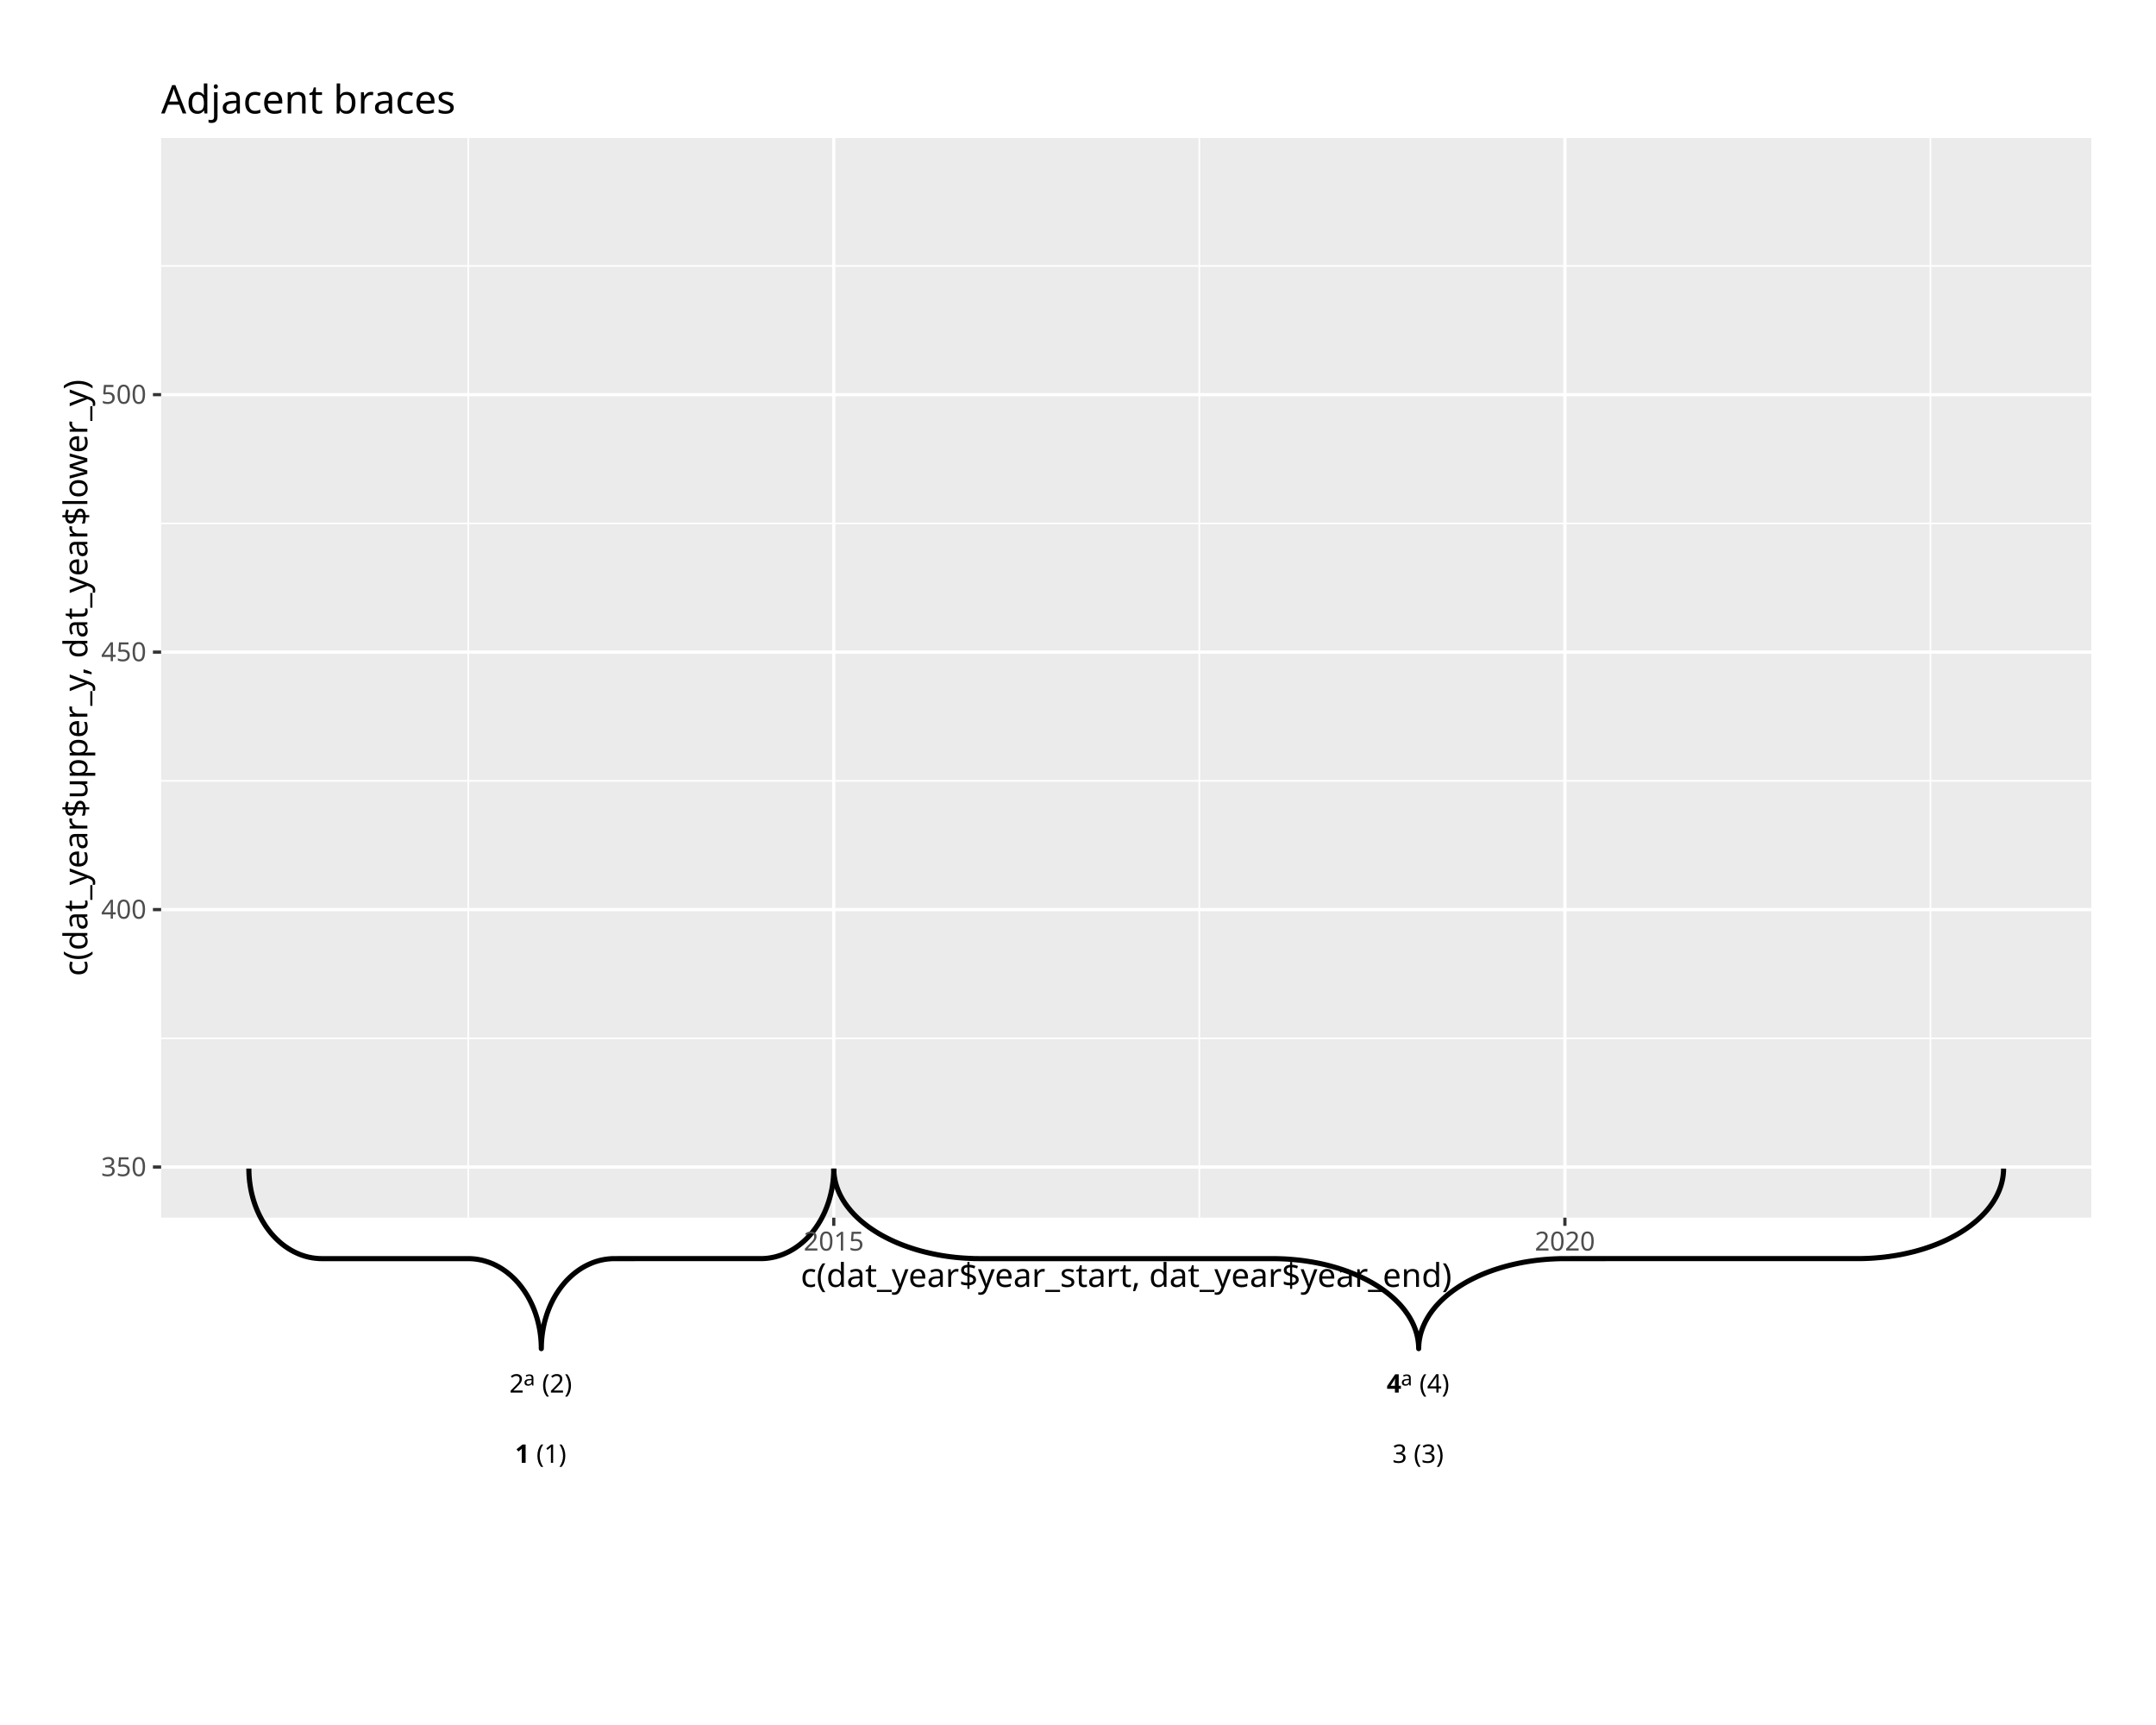
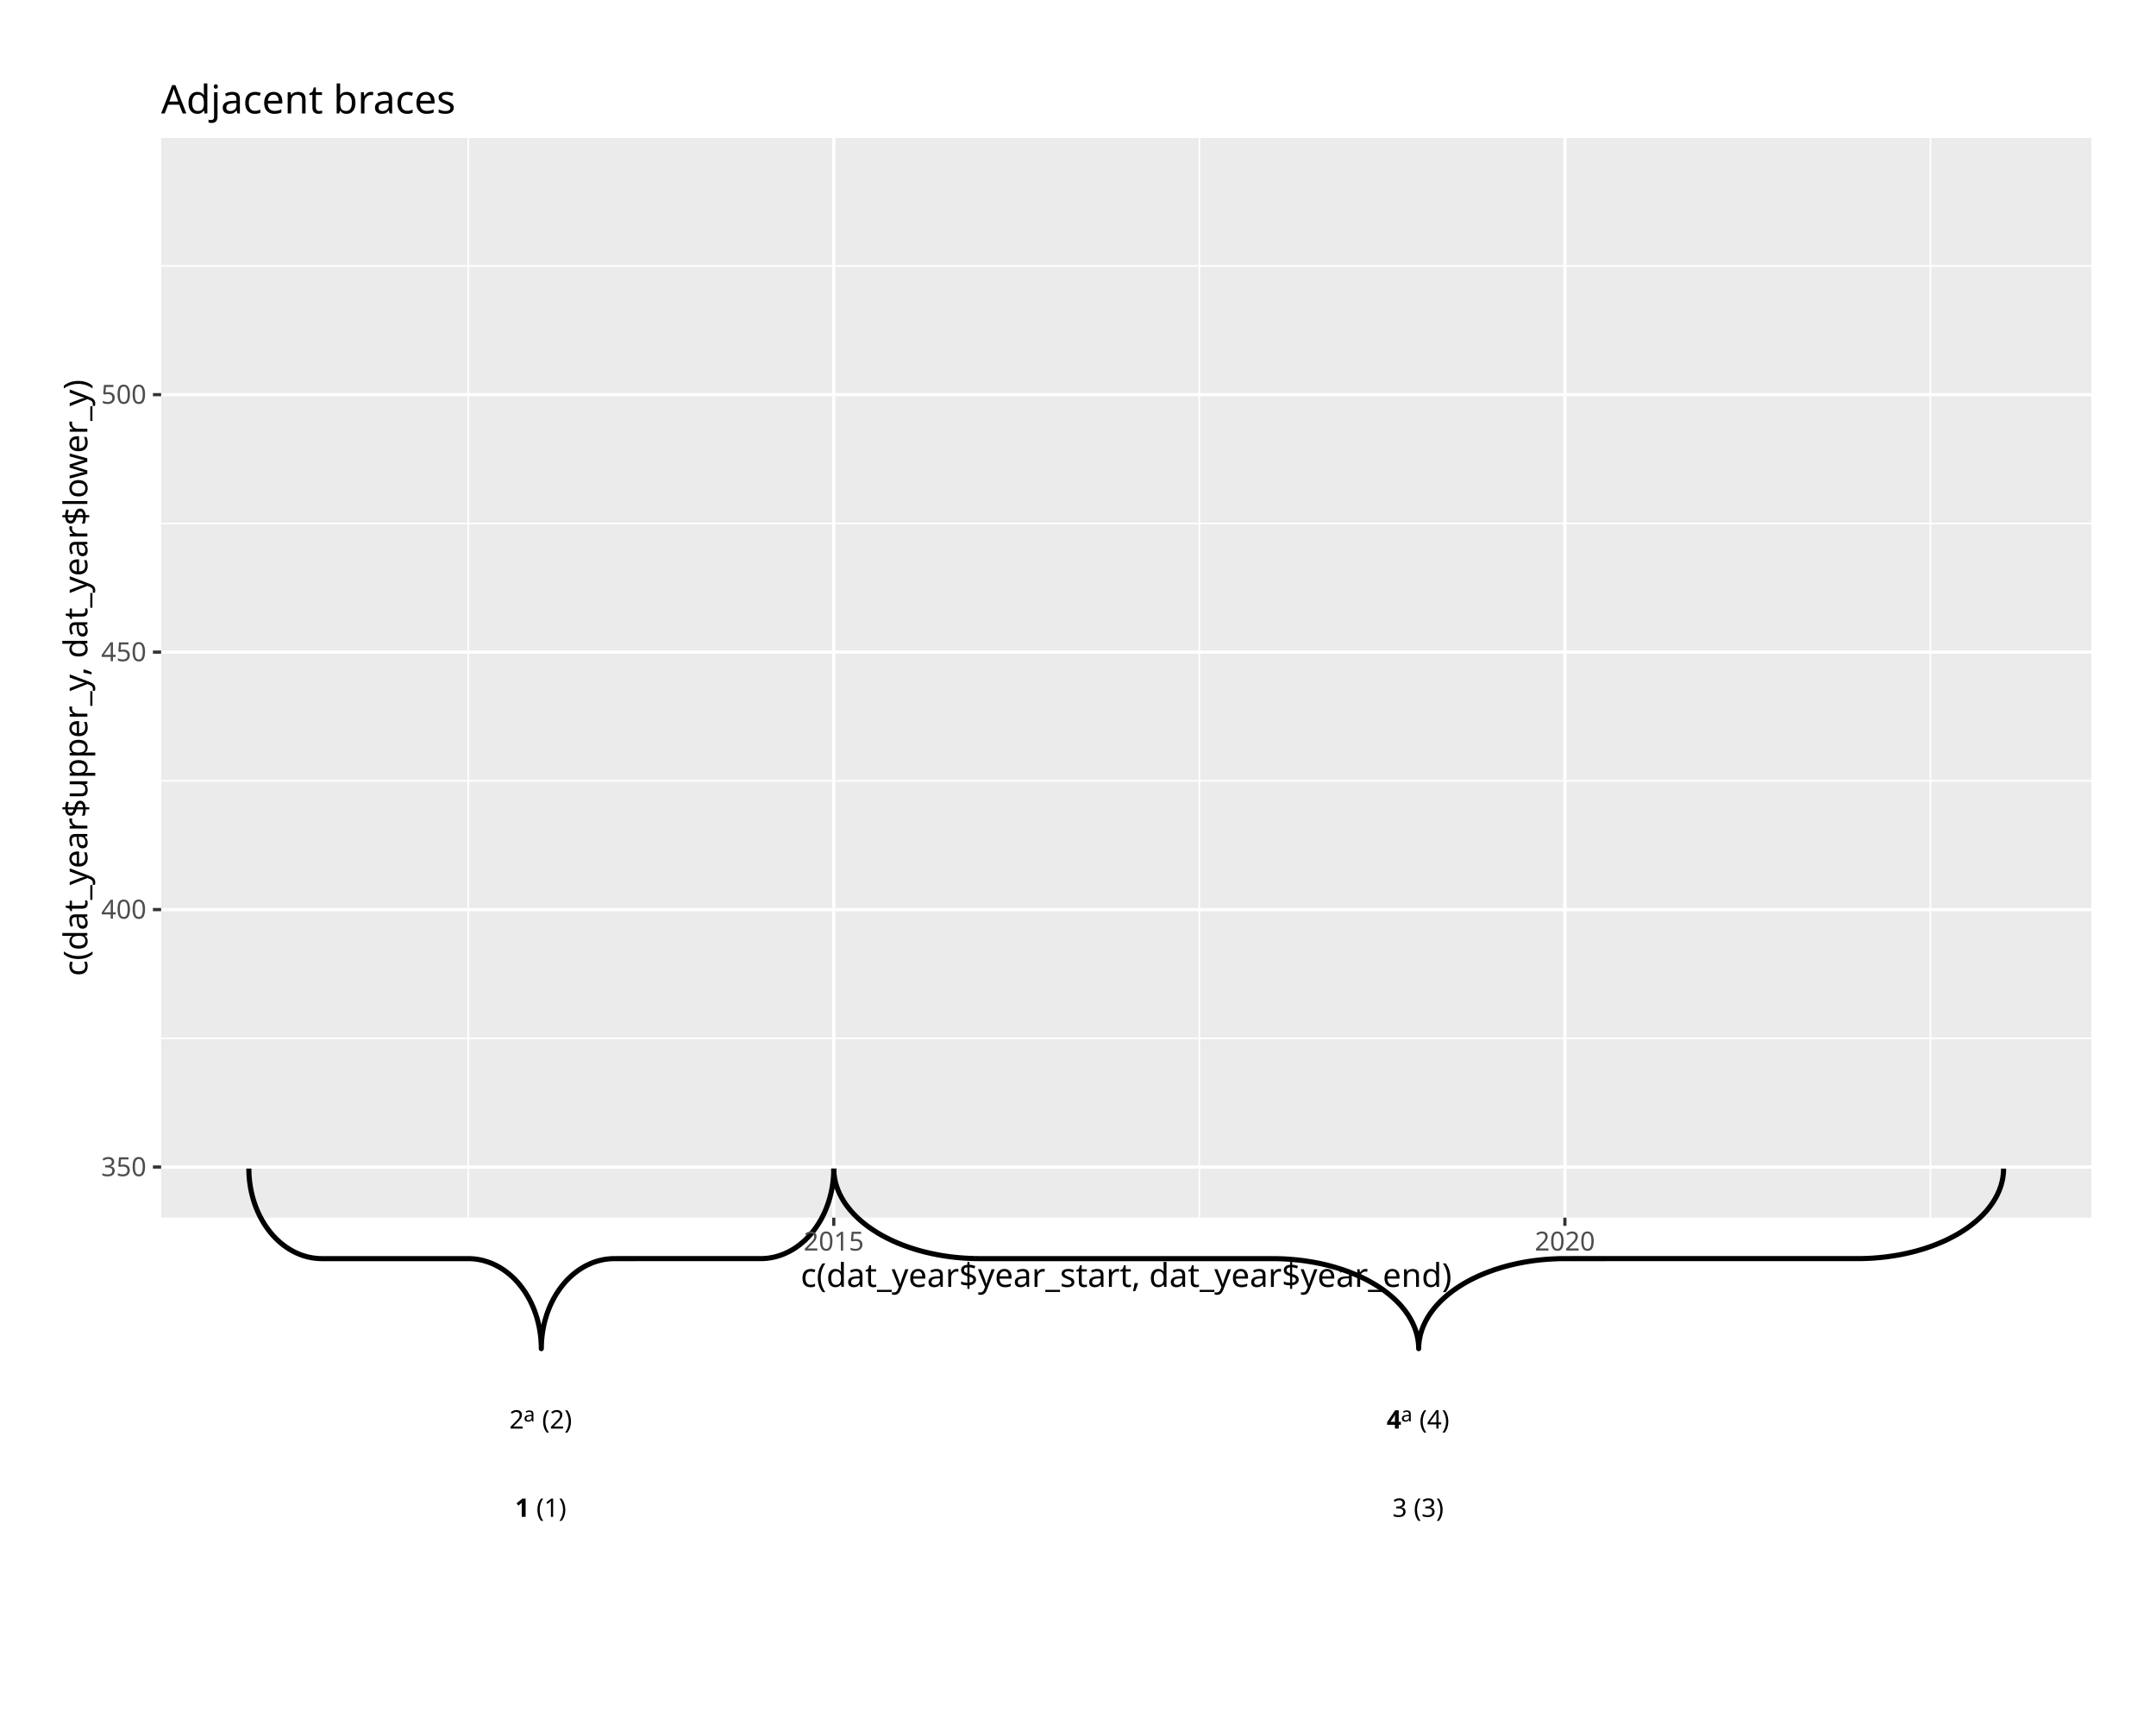
<svg xmlns="http://www.w3.org/2000/svg" class="svglite" data-engine-version="2.0" width="720.00pt" height="576.00pt" viewBox="0 0 720.00 576.00">
  <defs>
    <style type="text/css">
    .svglite line, .svglite polyline, .svglite polygon, .svglite path, .svglite rect, .svglite circle {
      fill: none;
      stroke: #000000;
      stroke-linecap: round;
      stroke-linejoin: round;
      stroke-miterlimit: 10.00;
    }
  </style>
  </defs>
  <rect width="100%" height="100%" style="stroke: none; fill: #FFFFFF;" />
  <defs>
    <clipPath id="cpMC4wMHw3MjAuMDB8MC4wMHw1NzYuMDA=">
      <rect x="0.00" y="0.00" width="720.00" height="576.00" />
    </clipPath>
  </defs>
  <g clip-path="url(#cpMC4wMHw3MjAuMDB8MC4wMHw1NzYuMDA=)">
    <rect x="-0" y="0.00" width="720.00" height="576.00" style="stroke-width: 1.07; stroke: #FFFFFF; fill: #FFFFFF;" />
    <rect x="53.81" y="46.10" width="644.59" height="360.49" style="stroke-width: 1.07; stroke: none; fill: #EBEBEB;" />
    <polyline points="53.81,346.71 698.40,346.71 " style="stroke-width: 0.53; stroke: #FFFFFF; stroke-linecap: butt;" />
    <polyline points="53.81,260.74 698.40,260.74 " style="stroke-width: 0.53; stroke: #FFFFFF; stroke-linecap: butt;" />
    <polyline points="53.81,174.77 698.40,174.77 " style="stroke-width: 0.53; stroke: #FFFFFF; stroke-linecap: butt;" />
    <polyline points="53.81,88.80 698.40,88.80 " style="stroke-width: 0.53; stroke: #FFFFFF; stroke-linecap: butt;" />
    <polyline points="156.36,406.59 156.36,46.10 " style="stroke-width: 0.53; stroke: #FFFFFF; stroke-linecap: butt;" />
    <polyline points="400.52,406.59 400.52,46.10 " style="stroke-width: 0.53; stroke: #FFFFFF; stroke-linecap: butt;" />
    <polyline points="644.68,406.59 644.68,46.10 " style="stroke-width: 0.53; stroke: #FFFFFF; stroke-linecap: butt;" />
    <polyline points="53.81,389.69 698.40,389.69 " style="stroke-width: 1.07; stroke: #FFFFFF; stroke-linecap: butt;" />
    <polyline points="53.81,303.72 698.40,303.72 " style="stroke-width: 1.07; stroke: #FFFFFF; stroke-linecap: butt;" />
    <polyline points="53.81,217.75 698.40,217.75 " style="stroke-width: 1.07; stroke: #FFFFFF; stroke-linecap: butt;" />
    <polyline points="53.81,131.78 698.40,131.78 " style="stroke-width: 1.07; stroke: #FFFFFF; stroke-linecap: butt;" />
    <polyline points="278.44,406.59 278.44,46.10 " style="stroke-width: 1.07; stroke: #FFFFFF; stroke-linecap: butt;" />
    <polyline points="522.60,406.59 522.60,46.10 " style="stroke-width: 1.07; stroke: #FFFFFF; stroke-linecap: butt;" />
    <polyline points="83.11,390.21 83.11,390.68 83.14,391.63 83.18,392.58 83.26,393.52 83.35,394.46 83.48,395.40 83.62,396.33 83.79,397.26 83.98,398.18 84.20,399.09 84.44,399.99 84.70,400.88 84.99,401.77 85.29,402.64 85.62,403.49 85.97,404.34 86.35,405.17 86.74,405.99 87.16,406.79 87.59,407.57 88.05,408.33 88.52,409.08 89.01,409.81 89.53,410.52 90.06,411.21 90.60,411.88 91.17,412.53 91.75,413.15 92.34,413.75 92.96,414.33 93.58,414.89 94.22,415.42 94.87,415.92 95.54,416.40 96.22,416.85 96.91,417.28 97.61,417.68 98.31,418.05 99.03,418.39 99.76,418.71 100.49,419.00 101.24,419.26 101.98,419.49 102.74,419.69 103.50,419.86 104.26,420.00 105.02,420.11 105.79,420.19 106.56,420.25 107.33,420.27 156.94,420.28 157.71,420.32 158.47,420.38 159.24,420.48 160.01,420.61 160.77,420.76 161.52,420.95 162.27,421.17 163.02,421.41 163.76,421.68 164.49,421.98 165.21,422.31 165.92,422.67 166.63,423.06 167.32,423.47 168.00,423.91 168.68,424.38 169.34,424.87 169.98,425.39 170.62,425.93 171.23,426.49 171.84,427.08 172.43,427.70 173.00,428.33 173.55,428.99 174.09,429.67 174.61,430.37 175.12,431.09 175.60,431.83 176.07,432.59 176.51,433.36 176.94,434.15 177.34,434.96 177.72,435.78 178.09,436.62 178.43,437.47 178.75,438.34 179.04,439.21 179.32,440.10 179.57,441.00 179.79,441.90 180.00,442.82 180.18,443.74 180.34,444.67 180.47,445.61 180.58,446.55 180.66,447.49 180.72,448.44 180.76,449.38 180.77,450.33 180.77,450.33 180.78,449.86 180.80,448.91 180.85,447.96 180.92,447.02 181.02,446.08 181.14,445.14 181.29,444.21 181.46,443.28 181.65,442.36 181.86,441.45 182.10,440.55 182.37,439.66 182.65,438.77 182.96,437.90 183.29,437.05 183.64,436.20 184.01,435.37 184.41,434.55 184.82,433.75 185.26,432.97 185.71,432.20 186.19,431.46 186.68,430.73 187.19,430.02 187.72,429.33 188.27,428.66 188.83,428.01 189.41,427.39 190.01,426.79 190.62,426.21 191.25,425.65 191.89,425.12 192.54,424.62 193.21,424.14 193.88,423.69 194.57,423.26 195.27,422.86 195.98,422.49 196.70,422.15 197.43,421.83 198.16,421.54 198.90,421.28 199.65,421.05 200.40,420.85 201.16,420.68 201.92,420.54 202.69,420.43 203.46,420.35 204.23,420.29 205.00,420.27 254.60,420.26 255.37,420.22 256.14,420.16 256.91,420.06 257.67,419.93 258.43,419.78 259.19,419.59 259.94,419.37 260.68,419.13 261.42,418.86 262.15,418.55 262.87,418.22 263.59,417.87 264.29,417.48 264.99,417.07 265.67,416.63 266.34,416.16 267.00,415.67 267.65,415.15 268.28,414.61 268.90,414.05 269.50,413.45 270.09,412.84 270.66,412.21 271.22,411.55 271.76,410.87 272.28,410.17 272.78,409.45 273.27,408.71 273.73,407.95 274.18,407.18 274.60,406.39 275.01,405.58 275.39,404.76 275.75,403.92 276.09,403.07 276.41,402.20 276.71,401.33 276.98,400.44 277.23,399.54 277.46,398.63 277.66,397.72 277.85,396.80 278.00,395.87 278.14,394.93 278.24,393.99 278.33,393.05 278.39,392.10 278.43,391.16 278.44,390.21 278.44,390.21 " style="stroke-width: 1.71; stroke-linecap: butt;" />
    <polyline points="278.44,390.21 278.45,390.68 278.49,391.63 278.59,392.58 278.74,393.52 278.93,394.46 279.17,395.40 279.46,396.33 279.80,397.26 280.19,398.18 280.62,399.09 281.10,399.99 281.62,400.88 282.19,401.77 282.81,402.64 283.47,403.49 284.17,404.34 284.92,405.17 285.71,405.99 286.54,406.79 287.41,407.57 288.32,408.33 289.27,409.08 290.25,409.81 291.28,410.52 292.34,411.21 293.43,411.88 294.56,412.53 295.72,413.15 296.91,413.75 298.13,414.33 299.39,414.89 300.66,415.42 301.97,415.92 303.30,416.40 304.66,416.85 306.03,417.28 307.43,417.68 308.85,418.05 310.29,418.39 311.74,418.71 313.21,419.00 314.69,419.26 316.19,419.49 317.70,419.69 319.21,419.86 320.74,420.00 322.27,420.11 323.81,420.19 325.34,420.25 326.89,420.27 426.09,420.28 427.63,420.32 429.17,420.38 430.71,420.48 432.23,420.61 433.75,420.76 435.27,420.95 436.77,421.17 438.26,421.41 439.73,421.68 441.20,421.98 442.64,422.31 444.07,422.67 445.48,423.06 446.87,423.47 448.23,423.91 449.58,424.38 450.89,424.87 452.19,425.39 453.45,425.93 454.69,426.49 455.90,427.08 457.07,427.70 458.22,428.33 459.33,428.99 460.41,429.67 461.45,430.37 462.45,431.09 463.42,431.83 464.35,432.59 465.24,433.36 466.09,434.15 466.90,434.96 467.67,435.78 468.39,436.62 469.08,437.47 469.71,438.34 470.31,439.21 470.85,440.10 471.36,441.00 471.81,441.90 472.22,442.82 472.58,443.74 472.90,444.67 473.16,445.61 473.38,446.55 473.55,447.49 473.67,448.44 473.75,449.38 473.77,450.33 473.77,450.33 473.78,449.86 473.82,448.91 473.92,447.96 474.07,447.02 474.26,446.08 474.50,445.14 474.79,444.21 475.13,443.28 475.52,442.36 475.95,441.45 476.43,440.55 476.95,439.66 477.52,438.77 478.14,437.90 478.80,437.05 479.50,436.20 480.25,435.37 481.04,434.55 481.87,433.75 482.74,432.97 483.65,432.20 484.60,431.46 485.58,430.73 486.61,430.02 487.67,429.33 488.76,428.66 489.89,428.01 491.05,427.39 492.24,426.79 493.46,426.21 494.72,425.65 496.00,425.12 497.30,424.62 498.63,424.14 499.99,423.69 501.37,423.26 502.76,422.86 504.18,422.49 505.62,422.15 507.07,421.83 508.54,421.54 510.03,421.28 511.52,421.05 513.03,420.85 514.54,420.68 516.07,420.54 517.60,420.43 519.14,420.35 520.68,420.29 522.22,420.27 621.42,420.26 622.96,420.22 624.50,420.16 626.04,420.06 627.56,419.93 629.08,419.78 630.60,419.59 632.10,419.37 633.59,419.13 635.06,418.86 636.53,418.55 637.97,418.22 639.40,417.87 640.81,417.48 642.20,417.07 643.56,416.63 644.91,416.16 646.22,415.67 647.52,415.15 648.78,414.61 650.02,414.05 651.23,413.45 652.40,412.84 653.55,412.21 654.66,411.55 655.74,410.87 656.78,410.17 657.79,409.45 658.75,408.71 659.68,407.95 660.57,407.18 661.42,406.39 662.23,405.58 663.00,404.76 663.73,403.92 664.41,403.07 665.04,402.20 665.64,401.33 666.18,400.44 666.69,399.54 667.14,398.63 667.55,397.72 667.91,396.80 668.23,395.87 668.49,394.93 668.71,393.99 668.88,393.05 669.00,392.10 669.08,391.16 669.10,390.21 669.10,390.21 " style="stroke-width: 1.71; stroke-linecap: butt;" />
-     <text x="172.00" y="488.46" style="font-size: 8.54px; font-weight: bold; font-family: sans;" textLength="4.75px" lengthAdjust="spacingAndGlyphs">1</text>
-     <text x="179.12" y="488.46" style="font-size: 8.54px; font-family: sans;" textLength="10.43px" lengthAdjust="spacingAndGlyphs">(1)</text>
-     <text x="170.10" y="465.00" style="font-size: 8.54px; font-family: sans;" textLength="4.75px" lengthAdjust="spacingAndGlyphs">2</text>
-     <text x="174.85" y="462.65" style="font-size: 6.83px; font-family: sans;" textLength="3.80px" lengthAdjust="spacingAndGlyphs">a</text>
-     <text x="181.02" y="465.00" style="font-size: 8.54px; font-family: sans;" textLength="10.43px" lengthAdjust="spacingAndGlyphs">(2)</text>
-     <text x="464.99" y="488.46" style="font-size: 8.54px; font-family: sans;" textLength="4.75px" lengthAdjust="spacingAndGlyphs">3</text>
-     <text x="472.11" y="488.46" style="font-size: 8.54px; font-family: sans;" textLength="10.43px" lengthAdjust="spacingAndGlyphs">(3)</text>
-     <text x="463.09" y="465.00" style="font-size: 8.54px; font-weight: bold; font-family: sans;" textLength="4.75px" lengthAdjust="spacingAndGlyphs">4</text>
-     <text x="467.84" y="462.65" style="font-size: 6.83px; font-family: sans;" textLength="3.80px" lengthAdjust="spacingAndGlyphs">a</text>
-     <text x="474.01" y="465.00" style="font-size: 8.54px; font-family: sans;" textLength="10.43px" lengthAdjust="spacingAndGlyphs">(4)</text>
+     <text x="172.00" y="506.50" style="font-size: 8.54px; font-weight: bold; font-family: sans;" textLength="4.75px" lengthAdjust="spacingAndGlyphs">1</text>
+     <text x="179.12" y="506.50" style="font-size: 8.54px; font-family: sans;" textLength="10.43px" lengthAdjust="spacingAndGlyphs">(1)</text>
+     <text x="170.10" y="477.02" style="font-size: 8.54px; font-family: sans;" textLength="4.75px" lengthAdjust="spacingAndGlyphs">2</text>
+     <text x="174.85" y="474.67" style="font-size: 6.83px; font-family: sans;" textLength="3.80px" lengthAdjust="spacingAndGlyphs">a</text>
+     <text x="181.02" y="477.02" style="font-size: 8.54px; font-family: sans;" textLength="10.43px" lengthAdjust="spacingAndGlyphs">(2)</text>
+     <text x="464.99" y="506.50" style="font-size: 8.54px; font-family: sans;" textLength="4.75px" lengthAdjust="spacingAndGlyphs">3</text>
+     <text x="472.11" y="506.50" style="font-size: 8.54px; font-family: sans;" textLength="10.43px" lengthAdjust="spacingAndGlyphs">(3)</text>
+     <text x="463.09" y="477.02" style="font-size: 8.54px; font-weight: bold; font-family: sans;" textLength="4.75px" lengthAdjust="spacingAndGlyphs">4</text>
+     <text x="467.84" y="474.67" style="font-size: 6.83px; font-family: sans;" textLength="3.80px" lengthAdjust="spacingAndGlyphs">a</text>
+     <text x="474.01" y="477.02" style="font-size: 8.54px; font-family: sans;" textLength="10.43px" lengthAdjust="spacingAndGlyphs">(4)</text>
    <text x="48.88" y="392.72" text-anchor="end" style="font-size: 8.80px; fill: #4D4D4D; font-family: sans;" textLength="14.68px" lengthAdjust="spacingAndGlyphs">350</text>
    <text x="48.88" y="306.75" text-anchor="end" style="font-size: 8.80px; fill: #4D4D4D; font-family: sans;" textLength="14.68px" lengthAdjust="spacingAndGlyphs">400</text>
    <text x="48.88" y="220.78" text-anchor="end" style="font-size: 8.80px; fill: #4D4D4D; font-family: sans;" textLength="14.68px" lengthAdjust="spacingAndGlyphs">450</text>
    <text x="48.88" y="134.81" text-anchor="end" style="font-size: 8.80px; fill: #4D4D4D; font-family: sans;" textLength="14.68px" lengthAdjust="spacingAndGlyphs">500</text>
    <polyline points="51.07,389.69 53.81,389.69 " style="stroke-width: 1.07; stroke: #333333; stroke-linecap: butt;" />
    <polyline points="51.07,303.72 53.81,303.72 " style="stroke-width: 1.07; stroke: #333333; stroke-linecap: butt;" />
    <polyline points="51.07,217.75 53.81,217.75 " style="stroke-width: 1.07; stroke: #333333; stroke-linecap: butt;" />
    <polyline points="51.07,131.78 53.81,131.78 " style="stroke-width: 1.07; stroke: #333333; stroke-linecap: butt;" />
    <polyline points="278.44,409.33 278.44,406.59 " style="stroke-width: 1.07; stroke: #333333; stroke-linecap: butt;" />
    <polyline points="522.60,409.33 522.60,406.59 " style="stroke-width: 1.07; stroke: #333333; stroke-linecap: butt;" />
    <text x="278.44" y="417.58" text-anchor="middle" style="font-size: 8.80px; fill: #4D4D4D; font-family: sans;" textLength="19.58px" lengthAdjust="spacingAndGlyphs">2015</text>
    <text x="522.60" y="417.58" text-anchor="middle" style="font-size: 8.80px; fill: #4D4D4D; font-family: sans;" textLength="19.58px" lengthAdjust="spacingAndGlyphs">2020</text>
    <text x="376.10" y="429.72" text-anchor="middle" style="font-size: 11.00px; font-family: sans;" textLength="211.60px" lengthAdjust="spacingAndGlyphs">c(dat_year$year_start, dat_year$year_end)</text>
    <text transform="translate(29.17,226.35) rotate(-90)" text-anchor="middle" style="font-size: 11.00px; font-family: sans;" textLength="194.48px" lengthAdjust="spacingAndGlyphs">c(dat_year$upper_y, dat_year$lower_y)</text>
    <text x="53.81" y="37.88" style="font-size: 13.20px; font-family: sans;" textLength="94.68px" lengthAdjust="spacingAndGlyphs">Adjacent braces</text>
  </g>
</svg>
